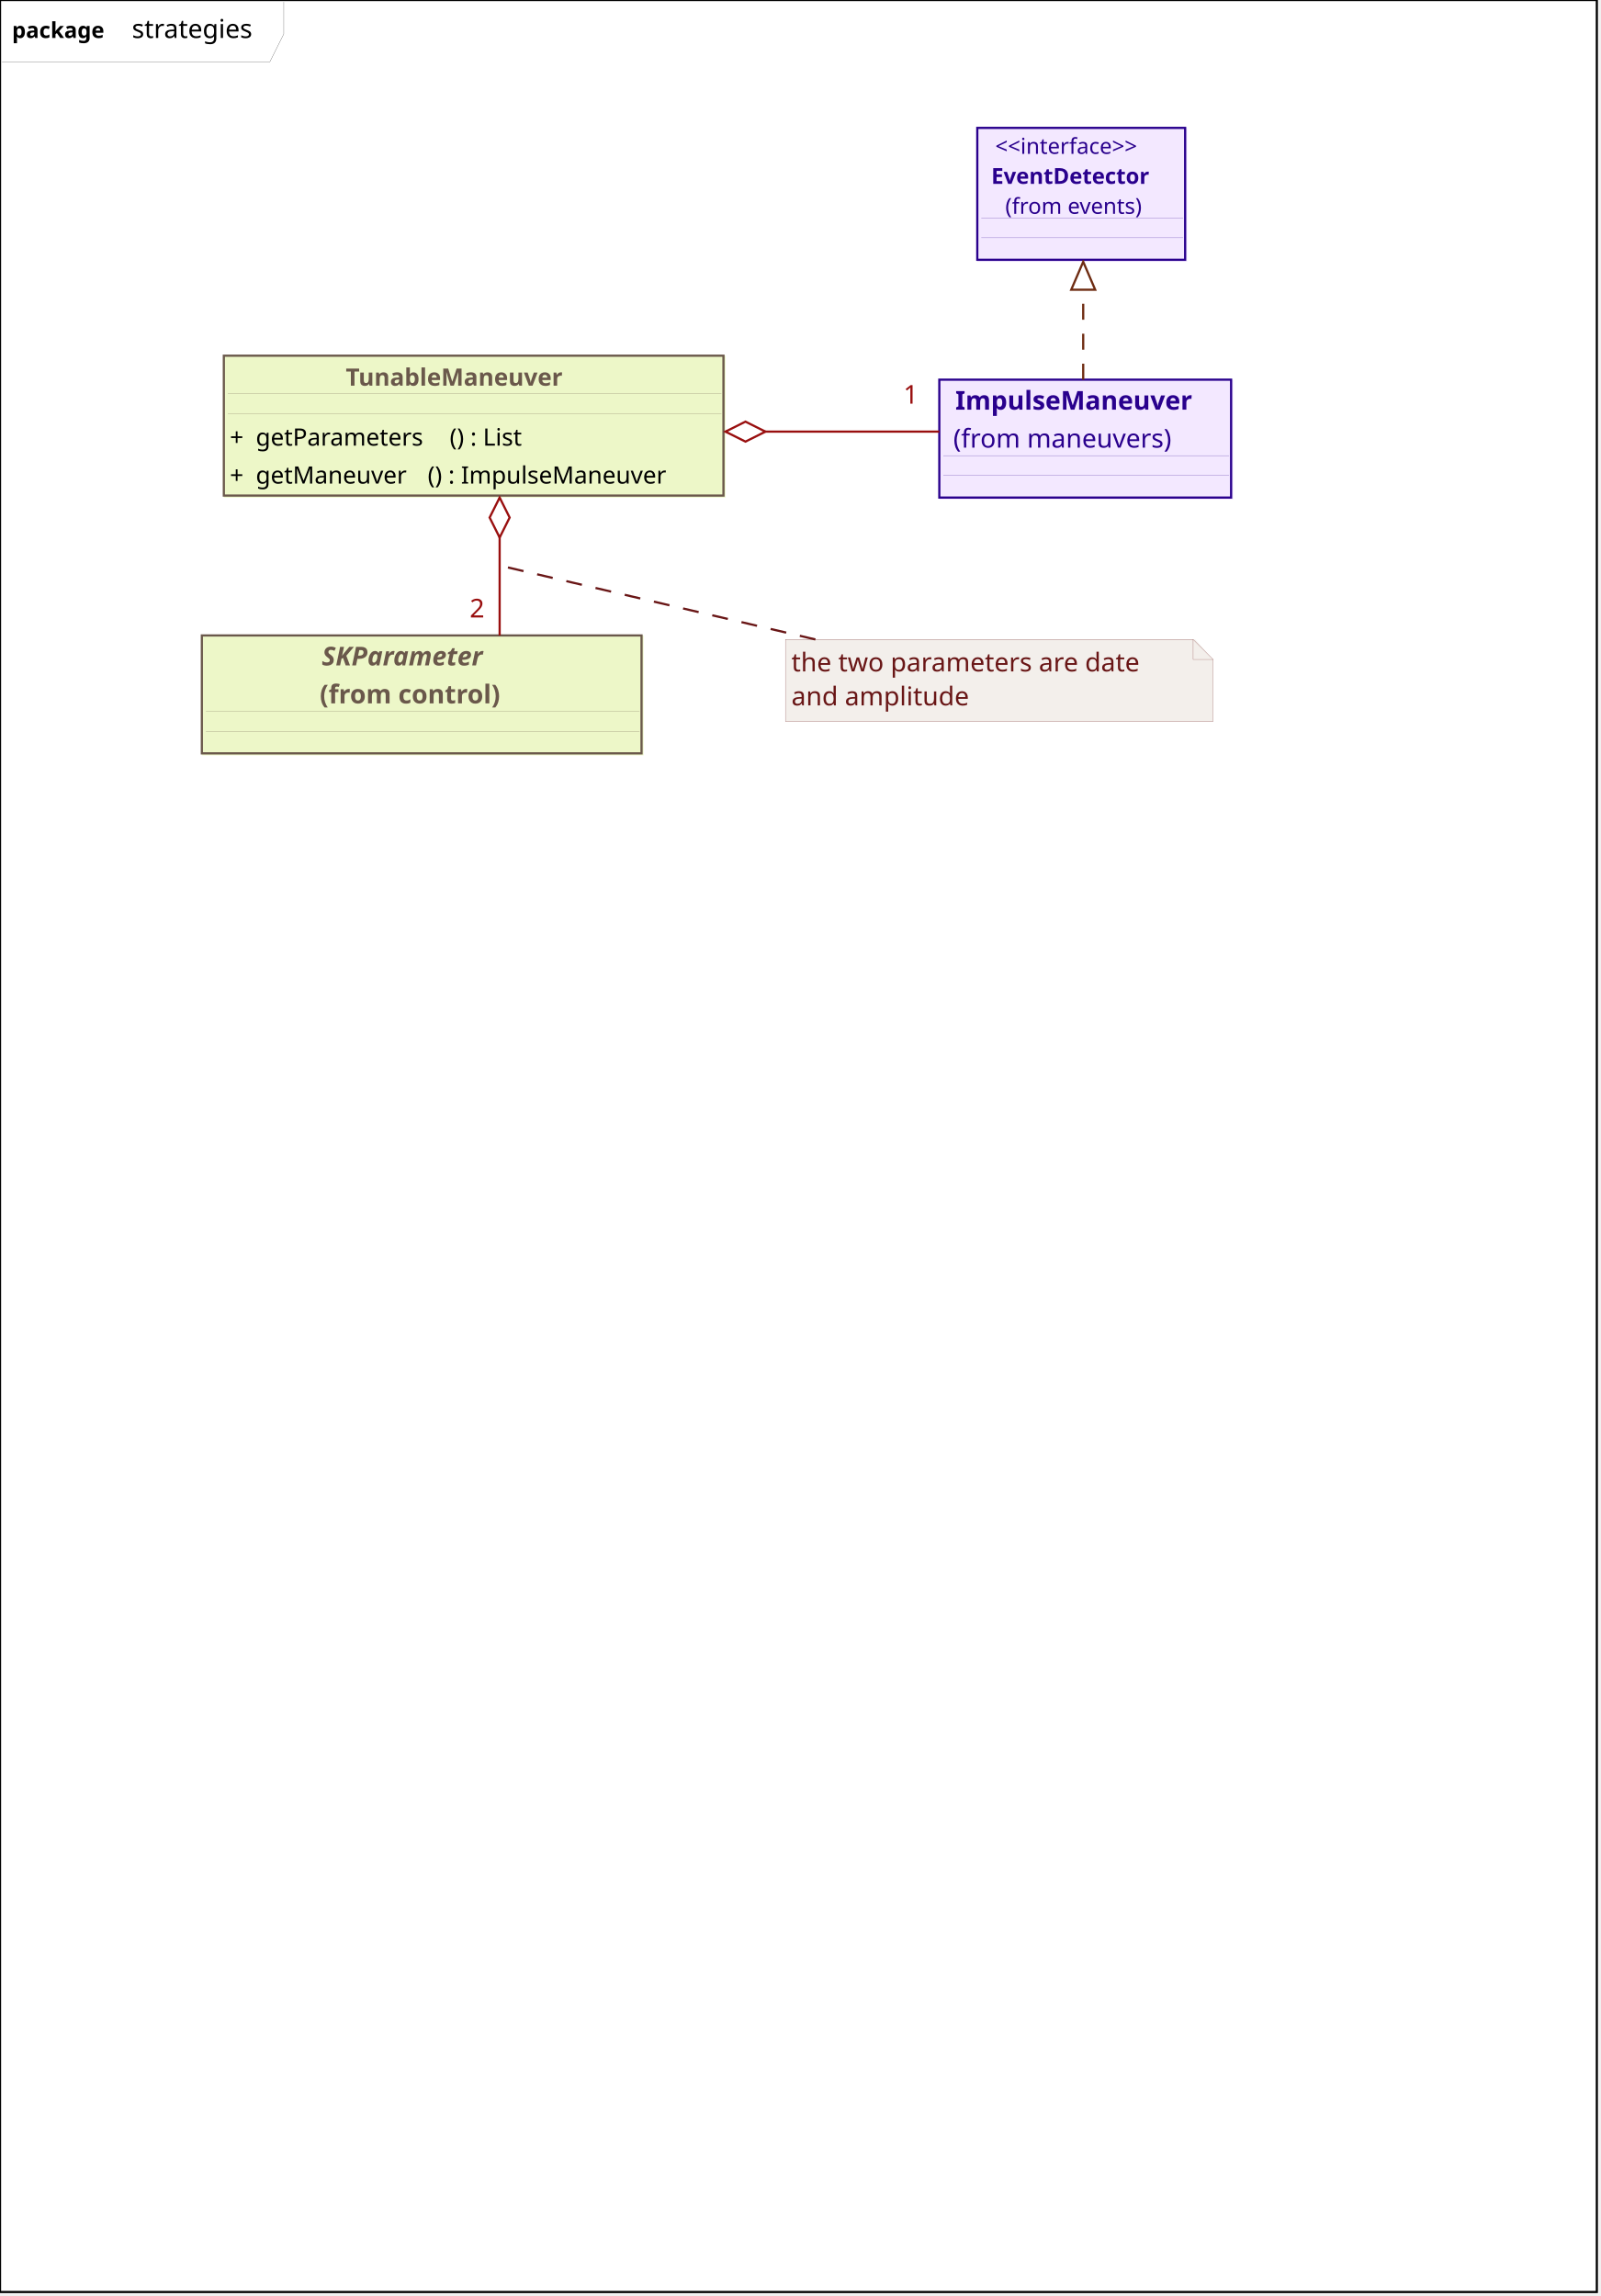
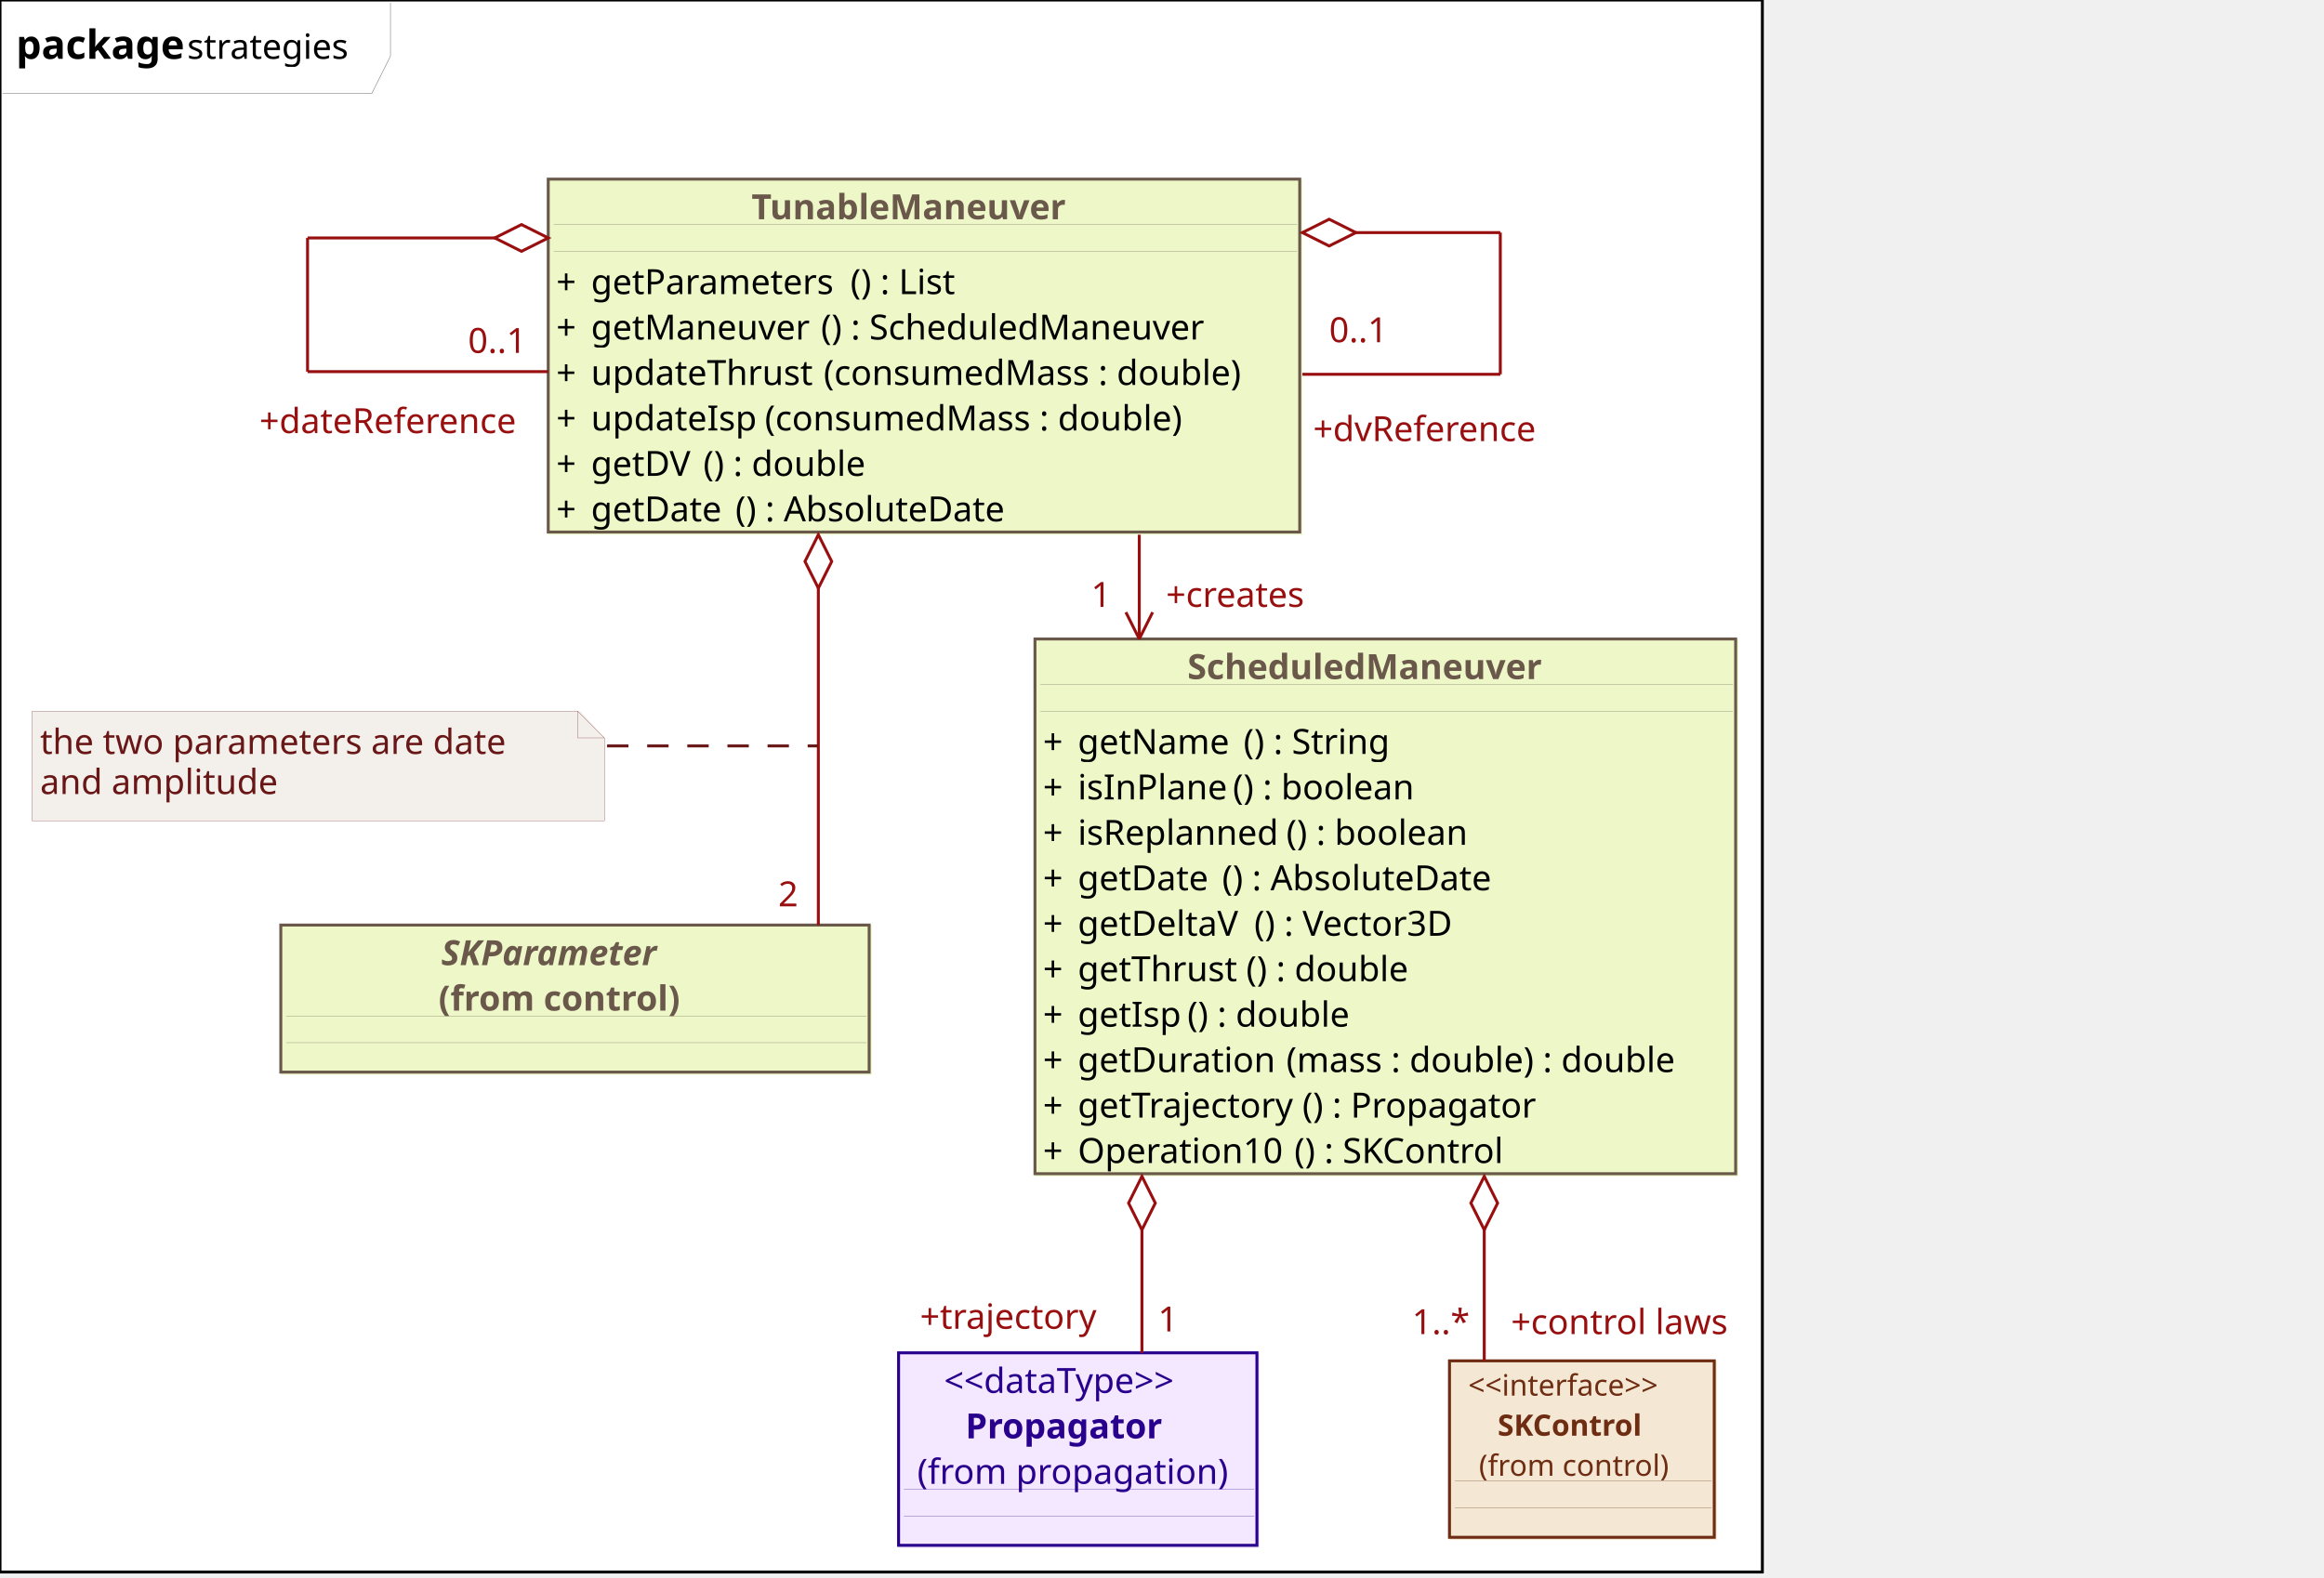
- <svg stroke-dasharray="none" shape-rendering="auto" font-family="'Dialog'" width="801" text-rendering="auto" fill-opacity="1" color-interpolation="auto" color-rendering="auto" font-size="12" fill="black" stroke="black" image-rendering="auto" stroke-miterlimit="10" stroke-linecap="square" stroke-linejoin="miter" font-style="normal" height="1149" stroke-width="1" stroke-dashoffset="0" font-weight="normal" stroke-opacity="1">
+ <svg stroke-dasharray="none" shape-rendering="auto" font-family="'Dialog'" width="869" text-rendering="auto" fill-opacity="1" color-interpolation="auto" color-rendering="auto" font-size="12" fill="black" stroke="black" image-rendering="auto" stroke-miterlimit="10" stroke-linecap="square" stroke-linejoin="miter" font-style="normal" height="590" stroke-width="1" stroke-dashoffset="0" font-weight="normal" stroke-opacity="1">
  <defs id="genericDefs" />
  <g>
    <defs id="defs1">
      <clipPath clipPathUnits="userSpaceOnUse" id="clipPath1">
-         <path d="M-1 -1 L801 -1 L801 1149 L-1 1149 L-1 -1 Z" />
+         <path d="M-1 -1 L661 -1 L661 590 L-1 590 L-1 -1 Z" />
      </clipPath>
      <clipPath clipPathUnits="userSpaceOnUse" id="clipPath2">
-         <path d="M5 7 L65 7 L65 22 L5 22 L5 7 Z" />
+         <path d="M5 5 L69 5 L69 28 L5 28 L5 5 Z" />
      </clipPath>
      <clipPath clipPathUnits="userSpaceOnUse" id="clipPath3">
-         <path d="M65 5 L131 5 L131 24 L65 24 L65 5 Z" />
+         <path d="M69 8 L135 8 L135 25 L69 25 L69 8 Z" />
      </clipPath>
      <clipPath clipPathUnits="userSpaceOnUse" id="clipPath4">
-         <path d="M111 177 L364 177 L364 250 L111 250 L111 177 Z" />
+         <path d="M204 66 L488 66 L488 201 L204 201 L204 66 Z" />
      </clipPath>
      <clipPath clipPathUnits="userSpaceOnUse" id="clipPath5">
-         <path d="M172 179 L303 179 L303 198 L172 198 L172 179 Z" />
+         <path d="M280 68 L411 68 L411 85 L280 85 L280 68 Z" />
      </clipPath>
      <clipPath clipPathUnits="userSpaceOnUse" id="clipPath6">
-         <path d="M113 196 L362 196 L362 208 L113 208 L113 196 Z" />
+         <path d="M206 83 L486 83 L486 95 L206 95 L206 83 Z" />
      </clipPath>
      <clipPath clipPathUnits="userSpaceOnUse" id="clipPath7">
-         <path d="M114 209 L127 209 L127 228 L114 228 L114 209 Z" />
+         <path d="M207 96 L220 96 L220 113 L207 113 L207 96 Z" />
      </clipPath>
      <clipPath clipPathUnits="userSpaceOnUse" id="clipPath8">
-         <path d="M127 209 L224 209 L224 228 L127 228 L127 209 Z" />
+         <path d="M220 96 L317 96 L317 113 L220 113 L220 96 Z" />
      </clipPath>
      <clipPath clipPathUnits="userSpaceOnUse" id="clipPath9">
-         <path d="M224 209 L270 209 L270 228 L224 228 L224 209 Z" />
+         <path d="M317 96 L363 96 L363 113 L317 113 L317 96 Z" />
      </clipPath>
      <clipPath clipPathUnits="userSpaceOnUse" id="clipPath10">
-         <path d="M114 228 L127 228 L127 247 L114 247 L114 228 Z" />
+         <path d="M207 113 L220 113 L220 130 L207 130 L207 113 Z" />
      </clipPath>
      <clipPath clipPathUnits="userSpaceOnUse" id="clipPath11">
-         <path d="M127 228 L213 228 L213 247 L127 247 L127 228 Z" />
+         <path d="M220 113 L306 113 L306 130 L220 130 L220 113 Z" />
      </clipPath>
      <clipPath clipPathUnits="userSpaceOnUse" id="clipPath12">
-         <path d="M213 228 L350 228 L350 247 L213 247 L213 228 Z" />
+         <path d="M306 113 L460 113 L460 130 L306 130 L306 113 Z" />
      </clipPath>
      <clipPath clipPathUnits="userSpaceOnUse" id="clipPath13">
-         <path d="M113 206 L362 206 L362 248 L113 248 L113 206 Z" />
+         <path d="M207 130 L220 130 L220 147 L207 147 L207 130 Z" />
      </clipPath>
      <clipPath clipPathUnits="userSpaceOnUse" id="clipPath14">
-         <path d="M100 317 L323 317 L323 379 L100 379 L100 317 Z" />
+         <path d="M220 130 L307 130 L307 147 L220 147 L220 130 Z" />
      </clipPath>
      <clipPath clipPathUnits="userSpaceOnUse" id="clipPath15">
-         <path d="M160 319 L262 319 L262 338 L160 338 L160 319 Z" />
+         <path d="M307 130 L474 130 L474 147 L307 147 L307 130 Z" />
      </clipPath>
      <clipPath clipPathUnits="userSpaceOnUse" id="clipPath16">
-         <path d="M159 338 L264 338 L264 357 L159 357 L159 338 Z" />
+         <path d="M207 147 L220 147 L220 164 L207 164 L207 147 Z" />
      </clipPath>
      <clipPath clipPathUnits="userSpaceOnUse" id="clipPath17">
-         <path d="M102 355 L321 355 L321 367 L102 367 L102 355 Z" />
+         <path d="M220 147 L285 147 L285 164 L220 164 L220 147 Z" />
      </clipPath>
      <clipPath clipPathUnits="userSpaceOnUse" id="clipPath18">
-         <path d="M102 365 L321 365 L321 377 L102 377 L102 365 Z" />
+         <path d="M285 147 L452 147 L452 164 L285 164 L285 147 Z" />
      </clipPath>
      <clipPath clipPathUnits="userSpaceOnUse" id="clipPath19">
-         <path d="M488 63 L595 63 L595 132 L488 132 L488 63 Z" />
+         <path d="M207 164 L220 164 L220 181 L207 181 L207 164 Z" />
      </clipPath>
      <clipPath clipPathUnits="userSpaceOnUse" id="clipPath20">
-         <path d="M497 65 L585 65 L585 80 L497 80 L497 65 Z" />
+         <path d="M220 164 L262 164 L262 181 L220 181 L220 164 Z" />
      </clipPath>
      <clipPath clipPathUnits="userSpaceOnUse" id="clipPath21">
-         <path d="M495 80 L588 80 L588 95 L495 95 L495 80 Z" />
+         <path d="M262 164 L329 164 L329 181 L262 181 L262 164 Z" />
      </clipPath>
      <clipPath clipPathUnits="userSpaceOnUse" id="clipPath22">
-         <path d="M502 95 L581 95 L581 110 L502 110 L502 95 Z" />
+         <path d="M207 181 L220 181 L220 198 L207 198 L207 181 Z" />
      </clipPath>
      <clipPath clipPathUnits="userSpaceOnUse" id="clipPath23">
-         <path d="M490 108 L593 108 L593 120 L490 120 L490 108 Z" />
+         <path d="M220 181 L274 181 L274 198 L220 198 L220 181 Z" />
      </clipPath>
      <clipPath clipPathUnits="userSpaceOnUse" id="clipPath24">
-         <path d="M490 118 L593 118 L593 130 L490 130 L490 118 Z" />
+         <path d="M274 181 L385 181 L385 198 L274 198 L274 181 Z" />
      </clipPath>
      <clipPath clipPathUnits="userSpaceOnUse" id="clipPath25">
-         <path d="M392 319 L609 319 L609 363 L392 363 L392 319 Z" />
+         <path d="M206 93 L486 93 L486 199 L206 199 L206 93 Z" />
      </clipPath>
      <clipPath clipPathUnits="userSpaceOnUse" id="clipPath26">
-         <path d="M395 322 L581 322 L581 360 L395 360 L395 322 Z" />
+         <path d="M104 345 L327 345 L327 403 L104 403 L104 345 Z" />
      </clipPath>
      <clipPath clipPathUnits="userSpaceOnUse" id="clipPath27">
-         <path d="M469 189 L618 189 L618 251 L469 251 L469 189 Z" />
+         <path d="M164 347 L266 347 L266 364 L164 364 L164 347 Z" />
      </clipPath>
      <clipPath clipPathUnits="userSpaceOnUse" id="clipPath28">
-         <path d="M477 191 L609 191 L609 210 L477 210 L477 191 Z" />
+         <path d="M163 364 L268 364 L268 381 L163 381 L163 364 Z" />
      </clipPath>
      <clipPath clipPathUnits="userSpaceOnUse" id="clipPath29">
-         <path d="M476 210 L611 210 L611 229 L476 229 L476 210 Z" />
+         <path d="M106 379 L325 379 L325 391 L106 391 L106 379 Z" />
      </clipPath>
      <clipPath clipPathUnits="userSpaceOnUse" id="clipPath30">
-         <path d="M471 227 L616 227 L616 239 L471 239 L471 227 Z" />
+         <path d="M106 389 L325 389 L325 401 L106 401 L106 389 Z" />
      </clipPath>
      <clipPath clipPathUnits="userSpaceOnUse" id="clipPath31">
-         <path d="M471 237 L616 237 L616 249 L471 249 L471 237 Z" />
+         <path d="M11 265 L228 265 L228 309 L11 309 L11 265 Z" />
      </clipPath>
      <clipPath clipPathUnits="userSpaceOnUse" id="clipPath32">
-         <path d="M236 269 L423 269 L423 335 L236 335 L236 269 Z" />
+         <path d="M14 268 L200 268 L200 306 L14 306 L14 268 Z" />
      </clipPath>
      <clipPath clipPathUnits="userSpaceOnUse" id="clipPath33">
-         <path d="M92 235 L409 235 L409 338 L92 338 L92 235 Z" />
+         <path d="M386 238 L651 238 L651 441 L386 441 L386 238 Z" />
      </clipPath>
      <clipPath clipPathUnits="userSpaceOnUse" id="clipPath34">
-         <path d="M234 295 L244 295 L244 314 L234 314 L234 295 Z" />
+         <path d="M443 240 L594 240 L594 257 L443 257 L443 240 Z" />
      </clipPath>
      <clipPath clipPathUnits="userSpaceOnUse" id="clipPath35">
-         <path d="M244 248 L257 248 L257 271 L244 271 L244 248 Z" />
+         <path d="M388 255 L649 255 L649 267 L388 267 L388 255 Z" />
      </clipPath>
      <clipPath clipPathUnits="userSpaceOnUse" id="clipPath36">
-         <path d="M257 175 L576 175 L576 257 L257 257 L257 175 Z" />
+         <path d="M389 268 L402 268 L402 285 L389 285 L389 268 Z" />
      </clipPath>
      <clipPath clipPathUnits="userSpaceOnUse" id="clipPath37">
-         <path d="M451 188 L461 188 L461 207 L451 207 L451 188 Z" />
+         <path d="M402 268 L464 268 L464 285 L402 285 L402 268 Z" />
      </clipPath>
      <clipPath clipPathUnits="userSpaceOnUse" id="clipPath38">
-         <path d="M362 210 L385 210 L385 223 L362 223 L362 210 Z" />
+         <path d="M464 268 L526 268 L526 285 L464 285 L464 268 Z" />
      </clipPath>
      <clipPath clipPathUnits="userSpaceOnUse" id="clipPath39">
-         <path d="M522 117 L563 117 L563 205 L522 205 L522 117 Z" />
+         <path d="M389 285 L402 285 L402 302 L389 302 L389 285 Z" />
      </clipPath>
      <clipPath clipPathUnits="userSpaceOnUse" id="clipPath40">
-         <path d="M535 130 L550 130 L550 147 L535 147 L535 130 Z" />
+         <path d="M402 285 L460 285 L460 302 L402 302 L402 285 Z" />
+       </clipPath>
+       <clipPath clipPathUnits="userSpaceOnUse" id="clipPath41">
+         <path d="M460 285 L535 285 L535 302 L460 302 L460 285 Z" />
+       </clipPath>
+       <clipPath clipPathUnits="userSpaceOnUse" id="clipPath42">
+         <path d="M389 302 L402 302 L402 319 L389 319 L389 302 Z" />
+       </clipPath>
+       <clipPath clipPathUnits="userSpaceOnUse" id="clipPath43">
+         <path d="M402 302 L480 302 L480 319 L402 319 L402 302 Z" />
+       </clipPath>
+       <clipPath clipPathUnits="userSpaceOnUse" id="clipPath44">
+         <path d="M480 302 L555 302 L555 319 L480 319 L480 302 Z" />
+       </clipPath>
+       <clipPath clipPathUnits="userSpaceOnUse" id="clipPath45">
+         <path d="M389 319 L402 319 L402 336 L389 336 L389 319 Z" />
+       </clipPath>
+       <clipPath clipPathUnits="userSpaceOnUse" id="clipPath46">
+         <path d="M402 319 L456 319 L456 336 L402 336 L402 319 Z" />
+       </clipPath>
+       <clipPath clipPathUnits="userSpaceOnUse" id="clipPath47">
+         <path d="M456 319 L567 319 L567 336 L456 336 L456 319 Z" />
+       </clipPath>
+       <clipPath clipPathUnits="userSpaceOnUse" id="clipPath48">
+         <path d="M389 336 L402 336 L402 353 L389 353 L389 336 Z" />
+       </clipPath>
+       <clipPath clipPathUnits="userSpaceOnUse" id="clipPath49">
+         <path d="M402 336 L468 336 L468 353 L402 353 L402 336 Z" />
+       </clipPath>
+       <clipPath clipPathUnits="userSpaceOnUse" id="clipPath50">
+         <path d="M468 336 L551 336 L551 353 L468 353 L468 336 Z" />
+       </clipPath>
+       <clipPath clipPathUnits="userSpaceOnUse" id="clipPath51">
+         <path d="M389 353 L402 353 L402 370 L389 370 L389 353 Z" />
+       </clipPath>
+       <clipPath clipPathUnits="userSpaceOnUse" id="clipPath52">
+         <path d="M402 353 L465 353 L465 370 L402 370 L402 353 Z" />
+       </clipPath>
+       <clipPath clipPathUnits="userSpaceOnUse" id="clipPath53">
+         <path d="M465 353 L532 353 L532 370 L465 370 L465 353 Z" />
+       </clipPath>
+       <clipPath clipPathUnits="userSpaceOnUse" id="clipPath54">
+         <path d="M389 370 L402 370 L402 387 L389 387 L389 370 Z" />
+       </clipPath>
+       <clipPath clipPathUnits="userSpaceOnUse" id="clipPath55">
+         <path d="M402 370 L443 370 L443 387 L402 387 L402 370 Z" />
+       </clipPath>
+       <clipPath clipPathUnits="userSpaceOnUse" id="clipPath56">
+         <path d="M443 370 L510 370 L510 387 L443 387 L443 370 Z" />
+       </clipPath>
+       <clipPath clipPathUnits="userSpaceOnUse" id="clipPath57">
+         <path d="M389 387 L402 387 L402 404 L389 404 L389 387 Z" />
+       </clipPath>
+       <clipPath clipPathUnits="userSpaceOnUse" id="clipPath58">
+         <path d="M402 387 L480 387 L480 404 L402 404 L402 387 Z" />
+       </clipPath>
+       <clipPath clipPathUnits="userSpaceOnUse" id="clipPath59">
+         <path d="M480 387 L637 387 L637 404 L480 404 L480 387 Z" />
+       </clipPath>
+       <clipPath clipPathUnits="userSpaceOnUse" id="clipPath60">
+         <path d="M389 404 L402 404 L402 421 L389 421 L389 404 Z" />
+       </clipPath>
+       <clipPath clipPathUnits="userSpaceOnUse" id="clipPath61">
+         <path d="M402 404 L486 404 L486 421 L402 421 L402 404 Z" />
+       </clipPath>
+       <clipPath clipPathUnits="userSpaceOnUse" id="clipPath62">
+         <path d="M486 404 L581 404 L581 421 L486 421 L486 404 Z" />
+       </clipPath>
+       <clipPath clipPathUnits="userSpaceOnUse" id="clipPath63">
+         <path d="M389 421 L402 421 L402 438 L389 438 L389 421 Z" />
+       </clipPath>
+       <clipPath clipPathUnits="userSpaceOnUse" id="clipPath64">
+         <path d="M402 421 L483 421 L483 438 L402 438 L402 421 Z" />
+       </clipPath>
+       <clipPath clipPathUnits="userSpaceOnUse" id="clipPath65">
+         <path d="M483 421 L569 421 L569 438 L483 438 L483 421 Z" />
+       </clipPath>
+       <clipPath clipPathUnits="userSpaceOnUse" id="clipPath66">
+         <path d="M388 265 L649 265 L649 439 L388 439 L388 265 Z" />
+       </clipPath>
+       <clipPath clipPathUnits="userSpaceOnUse" id="clipPath67">
+         <path d="M335 505 L472 505 L472 580 L335 580 L335 505 Z" />
+       </clipPath>
+       <clipPath clipPathUnits="userSpaceOnUse" id="clipPath68">
+         <path d="M352 507 L455 507 L455 524 L352 524 L352 507 Z" />
+       </clipPath>
+       <clipPath clipPathUnits="userSpaceOnUse" id="clipPath69">
+         <path d="M360 524 L446 524 L446 541 L360 541 L360 524 Z" />
+       </clipPath>
+       <clipPath clipPathUnits="userSpaceOnUse" id="clipPath70">
+         <path d="M342 541 L465 541 L465 558 L342 558 L342 541 Z" />
+       </clipPath>
+       <clipPath clipPathUnits="userSpaceOnUse" id="clipPath71">
+         <path d="M337 556 L470 556 L470 568 L337 568 L337 556 Z" />
+       </clipPath>
+       <clipPath clipPathUnits="userSpaceOnUse" id="clipPath72">
+         <path d="M337 566 L470 566 L470 578 L337 578 L337 566 Z" />
+       </clipPath>
+       <clipPath clipPathUnits="userSpaceOnUse" id="clipPath73">
+         <path d="M541 508 L643 508 L643 577 L541 577 L541 508 Z" />
+       </clipPath>
+       <clipPath clipPathUnits="userSpaceOnUse" id="clipPath74">
+         <path d="M548 510 L636 510 L636 525 L548 525 L548 510 Z" />
+       </clipPath>
+       <clipPath clipPathUnits="userSpaceOnUse" id="clipPath75">
+         <path d="M559 525 L625 525 L625 540 L559 540 L559 525 Z" />
+       </clipPath>
+       <clipPath clipPathUnits="userSpaceOnUse" id="clipPath76">
+         <path d="M552 540 L632 540 L632 555 L552 555 L552 540 Z" />
+       </clipPath>
+       <clipPath clipPathUnits="userSpaceOnUse" id="clipPath77">
+         <path d="M543 553 L641 553 L641 565 L543 565 L543 553 Z" />
+       </clipPath>
+       <clipPath clipPathUnits="userSpaceOnUse" id="clipPath78">
+         <path d="M543 563 L641 563 L641 575 L543 575 L543 563 Z" />
+       </clipPath>
+       <clipPath clipPathUnits="userSpaceOnUse" id="clipPath79">
+         <path d="M274 186 L626 186 L626 364 L274 364 L274 186 Z" />
+       </clipPath>
+       <clipPath clipPathUnits="userSpaceOnUse" id="clipPath80">
+         <path d="M290 325 L300 325 L300 342 L290 342 L290 325 Z" />
+       </clipPath>
+       <clipPath clipPathUnits="userSpaceOnUse" id="clipPath81">
+         <path d="M300 199 L313 199 L313 222 L300 222 L300 199 Z" />
+       </clipPath>
+       <clipPath clipPathUnits="userSpaceOnUse" id="clipPath82">
+         <path d="M213 265 L321 265 L321 294 L213 294 L213 265 Z" />
+       </clipPath>
+       <clipPath clipPathUnits="userSpaceOnUse" id="clipPath83">
+         <path d="M259 186 L593 186 L593 254 L259 254 L259 186 Z" />
+       </clipPath>
+       <clipPath clipPathUnits="userSpaceOnUse" id="clipPath84">
+         <path d="M435 213 L496 213 L496 230 L435 230 L435 213 Z" />
+       </clipPath>
+       <clipPath clipPathUnits="userSpaceOnUse" id="clipPath85">
+         <path d="M407 213 L417 213 L417 230 L407 230 L407 213 Z" />
+       </clipPath>
+       <clipPath clipPathUnits="userSpaceOnUse" id="clipPath86">
+         <path d="M420 228 L433 228 L433 241 L420 241 L420 228 Z" />
+       </clipPath>
+       <clipPath clipPathUnits="userSpaceOnUse" id="clipPath87">
+         <path d="M383 68 L796 68 L796 244 L383 244 L383 68 Z" />
+       </clipPath>
+       <clipPath clipPathUnits="userSpaceOnUse" id="clipPath88">
+         <path d="M490 151 L581 151 L581 168 L490 168 L490 151 Z" />
+       </clipPath>
+       <clipPath clipPathUnits="userSpaceOnUse" id="clipPath89">
+         <path d="M496 114 L522 114 L522 131 L496 131 L496 114 Z" />
+       </clipPath>
+       <clipPath clipPathUnits="userSpaceOnUse" id="clipPath90">
+         <path d="M486 81 L509 81 L509 94 L486 94 L486 81 Z" />
+       </clipPath>
+       <clipPath clipPathUnits="userSpaceOnUse" id="clipPath91">
+         <path d="M-1 50 L257 50 L257 178 L-1 178 L-1 50 Z" />
+       </clipPath>
+       <clipPath clipPathUnits="userSpaceOnUse" id="clipPath92">
+         <path d="M96 148 L201 148 L201 165 L96 165 L96 148 Z" />
+       </clipPath>
+       <clipPath clipPathUnits="userSpaceOnUse" id="clipPath93">
+         <path d="M174 118 L200 118 L200 135 L174 135 L174 118 Z" />
+       </clipPath>
+       <clipPath clipPathUnits="userSpaceOnUse" id="clipPath94">
+         <path d="M184 83 L207 83 L207 96 L184 96 L184 83 Z" />
+       </clipPath>
+       <clipPath clipPathUnits="userSpaceOnUse" id="clipPath95">
+         <path d="M299 426 L593 426 L593 521 L299 521 L299 426 Z" />
+       </clipPath>
+       <clipPath clipPathUnits="userSpaceOnUse" id="clipPath96">
+         <path d="M343 483 L417 483 L417 500 L343 500 L343 483 Z" />
+       </clipPath>
+       <clipPath clipPathUnits="userSpaceOnUse" id="clipPath97">
+         <path d="M432 484 L442 484 L442 501 L432 501 L432 484 Z" />
+       </clipPath>
+       <clipPath clipPathUnits="userSpaceOnUse" id="clipPath98">
+         <path d="M421 439 L434 439 L434 462 L421 462 L421 439 Z" />
+       </clipPath>
+       <clipPath clipPathUnits="userSpaceOnUse" id="clipPath99">
+         <path d="M414 426 L718 426 L718 529 L414 529 L414 426 Z" />
+       </clipPath>
+       <clipPath clipPathUnits="userSpaceOnUse" id="clipPath100">
+         <path d="M564 485 L652 485 L652 502 L564 502 L564 485 Z" />
+       </clipPath>
+       <clipPath clipPathUnits="userSpaceOnUse" id="clipPath101">
+         <path d="M527 485 L552 485 L552 502 L527 502 L527 485 Z" />
+       </clipPath>
+       <clipPath clipPathUnits="userSpaceOnUse" id="clipPath102">
+         <path d="M549 439 L562 439 L562 462 L549 462 L549 439 Z" />
      </clipPath>
    </defs>
-     <g font-size="11" fill="white" stroke-linejoin="round" stroke="white" stroke-width="0" stroke-miterlimit="0">
-       <rect x="0" y="0" clip-path="url(#clipPath1)" width="800" height="1148" stroke="none" />
-     </g>
-     <g stroke-width="0.1" font-size="11" stroke-linecap="butt">
-       <line clip-path="url(#clipPath1)" fill="none" x1="1" x2="135" y1="31" y2="31" />
-       <line clip-path="url(#clipPath1)" fill="none" x1="135" x2="142" y1="31" y2="17" />
-       <line clip-path="url(#clipPath1)" fill="none" x1="142" x2="142" y1="17" y2="1" />
-       <text x="6" y="19" clip-path="url(#clipPath2)" stroke="none" font-weight="bold" xml:space="preserve">package </text>
-       <text font-size="13" x="66" y="19" clip-path="url(#clipPath3)" stroke="none" xml:space="preserve">strategies</text>
-       <rect x="112" y="178" clip-path="url(#clipPath4)" fill="rgb(237,247,200)" width="251" height="71" stroke="none" />
-     </g>
-     <g font-size="12" stroke-linecap="butt" fill="rgb(106,88,75)" stroke="rgb(106,88,75)" stroke-width="0.1">
-       <text xml:space="preserve" x="173" y="193" clip-path="url(#clipPath5)" font-weight="bold" stroke="none">TunableManeuver</text>
-       <line clip-path="url(#clipPath6)" fill="none" x1="114" x2="361" y1="197" y2="197" />
-       <text x="115" y="223" clip-path="url(#clipPath7)" fill="black" stroke="none" font-weight="normal" xml:space="preserve">+</text>
-       <text x="128" y="223" clip-path="url(#clipPath8)" fill="black" stroke="none" font-weight="normal" xml:space="preserve">getParameters</text>
-       <text x="225" y="223" clip-path="url(#clipPath9)" fill="black" stroke="none" font-weight="normal" xml:space="preserve">() : List</text>
-       <text x="115" y="242" clip-path="url(#clipPath10)" fill="black" stroke="none" font-weight="normal" xml:space="preserve">+</text>
-       <text x="128" y="242" clip-path="url(#clipPath11)" fill="black" stroke="none" font-weight="normal" xml:space="preserve">getManeuver</text>
-       <text x="214" y="242" clip-path="url(#clipPath12)" fill="black" stroke="none" font-weight="normal" xml:space="preserve">() : ImpulseManeuver</text>
-       <line clip-path="url(#clipPath13)" fill="none" x1="114" x2="361" y1="207" y2="207" />
-       <rect x="112" y="178" clip-path="url(#clipPath4)" fill="none" width="250" height="70" stroke-width="1.1" />
-     </g>
-     <g fill="rgb(237,247,200)" stroke-width="1.1" font-size="11" stroke-linecap="butt" stroke="rgb(237,247,200)">
-       <rect x="101" y="318" clip-path="url(#clipPath14)" width="221" height="60" stroke="none" />
+     <g font-size="15" fill="white" font-family="'Cantarell'" stroke-linejoin="round" stroke="white" stroke-width="0" stroke-miterlimit="0">
+       <rect x="0" y="0" clip-path="url(#clipPath1)" width="660" height="589" stroke="none" />
+     </g>
+     <g stroke-width="0.1" font-size="15" font-family="'Cantarell'" stroke-linecap="butt">
+       <line clip-path="url(#clipPath1)" fill="none" x1="1" x2="139" y1="35" y2="35" />
+       <line clip-path="url(#clipPath1)" fill="none" x1="139" x2="146" y1="35" y2="21" />
+       <line clip-path="url(#clipPath1)" fill="none" x1="146" x2="146" y1="21" y2="1" />
+       <text x="6" y="22" clip-path="url(#clipPath2)" stroke="none" font-weight="bold" xml:space="preserve">package </text>
+       <text font-size="13" x="70" y="22" clip-path="url(#clipPath3)" font-family="'Dialog'" stroke="none" xml:space="preserve">strategies</text>
+       <rect x="205" y="67" clip-path="url(#clipPath4)" fill="rgb(237,247,200)" width="282" height="133" stroke="none" />
+     </g>
+     <g font-size="13" stroke-linecap="butt" fill="rgb(106,88,75)" stroke="rgb(106,88,75)" stroke-width="0.1">
+       <text xml:space="preserve" x="281" y="82" clip-path="url(#clipPath5)" font-weight="bold" stroke="none">TunableManeuver</text>
+       <line clip-path="url(#clipPath6)" fill="none" x1="207" x2="485" y1="84" y2="84" />
+       <text x="208" y="110" clip-path="url(#clipPath7)" fill="black" stroke="none" font-weight="normal" xml:space="preserve">+</text>
+       <text x="221" y="110" clip-path="url(#clipPath8)" fill="black" stroke="none" font-weight="normal" xml:space="preserve">getParameters</text>
+       <text x="318" y="110" clip-path="url(#clipPath9)" fill="black" stroke="none" font-weight="normal" xml:space="preserve">() : List</text>
+       <text x="208" y="127" clip-path="url(#clipPath10)" fill="black" stroke="none" font-weight="normal" xml:space="preserve">+</text>
+       <text x="221" y="127" clip-path="url(#clipPath11)" fill="black" stroke="none" font-weight="normal" xml:space="preserve">getManeuver</text>
+       <text x="307" y="127" clip-path="url(#clipPath12)" fill="black" stroke="none" font-weight="normal" xml:space="preserve">() : ScheduledManeuver</text>
+       <text x="208" y="144" clip-path="url(#clipPath13)" fill="black" stroke="none" font-weight="normal" xml:space="preserve">+</text>
+       <text x="221" y="144" clip-path="url(#clipPath14)" fill="black" stroke="none" font-weight="normal" xml:space="preserve">updateThrust</text>
+       <text x="308" y="144" clip-path="url(#clipPath15)" fill="black" stroke="none" font-weight="normal" xml:space="preserve">(consumedMass : double)</text>
+       <text x="208" y="161" clip-path="url(#clipPath16)" fill="black" stroke="none" font-weight="normal" xml:space="preserve">+</text>
+       <text x="221" y="161" clip-path="url(#clipPath17)" fill="black" stroke="none" font-weight="normal" xml:space="preserve">updateIsp</text>
+       <text x="286" y="161" clip-path="url(#clipPath18)" fill="black" stroke="none" font-weight="normal" xml:space="preserve">(consumedMass : double)</text>
+       <text x="208" y="178" clip-path="url(#clipPath19)" fill="black" stroke="none" font-weight="normal" xml:space="preserve">+</text>
+       <text x="221" y="178" clip-path="url(#clipPath20)" fill="black" stroke="none" font-weight="normal" xml:space="preserve">getDV</text>
+       <text x="263" y="178" clip-path="url(#clipPath21)" fill="black" stroke="none" font-weight="normal" xml:space="preserve">() : double</text>
+       <text x="208" y="195" clip-path="url(#clipPath22)" fill="black" stroke="none" font-weight="normal" xml:space="preserve">+</text>
+       <text x="221" y="195" clip-path="url(#clipPath23)" fill="black" stroke="none" font-weight="normal" xml:space="preserve">getDate</text>
+       <text x="275" y="195" clip-path="url(#clipPath24)" fill="black" stroke="none" font-weight="normal" xml:space="preserve">() : AbsoluteDate</text>
+       <line clip-path="url(#clipPath25)" fill="none" x1="207" x2="485" y1="94" y2="94" />
+     </g>
+     <g font-size="15" stroke-linecap="butt" fill="rgb(106,88,75)" font-family="'Cantarell'" stroke="rgb(106,88,75)" stroke-width="1.1">
+       <rect x="205" y="67" clip-path="url(#clipPath4)" fill="none" width="281" height="132" />
+       <rect x="105" y="346" clip-path="url(#clipPath26)" fill="rgb(237,247,200)" width="221" height="56" stroke="none" />
    </g>
    <g font-size="13" stroke-linecap="butt" fill="rgb(106,88,75)" font-style="italic" stroke="rgb(106,88,75)" font-weight="bold" stroke-width="1.1">
-       <text xml:space="preserve" x="161" y="333" clip-path="url(#clipPath15)" stroke="none">SKParameter</text>
-       <text x="160" y="352" clip-path="url(#clipPath16)" font-style="normal" stroke="none" xml:space="preserve">(from control)</text>
-     </g>
-     <g fill="rgb(106,88,75)" stroke-width="0.1" font-size="11" stroke-linecap="butt" stroke="rgb(106,88,75)">
-       <line clip-path="url(#clipPath17)" fill="none" x1="103" x2="320" y1="356" y2="356" />
-       <line clip-path="url(#clipPath18)" fill="none" x1="103" x2="320" y1="366" y2="366" />
-       <rect x="101" y="318" clip-path="url(#clipPath14)" fill="none" width="220" height="59" stroke-width="1.1" />
-       <rect x="489" y="64" clip-path="url(#clipPath19)" fill="rgb(243,232,255)" width="105" height="67" stroke="none" stroke-width="1.1" />
-       <text x="498" y="77" clip-path="url(#clipPath20)" fill="rgb(41,0,141)" stroke="none" stroke-width="1.1" xml:space="preserve">&lt;&lt;interface&gt;&gt;</text>
-     </g>
-     <g font-size="11" stroke-linecap="butt" fill="rgb(41,0,141)" stroke="rgb(41,0,141)" stroke-width="1.1">
-       <text xml:space="preserve" x="496" y="92" clip-path="url(#clipPath21)" font-weight="bold" stroke="none">EventDetector</text>
-       <text x="503" y="107" clip-path="url(#clipPath22)" stroke="none" font-weight="normal" xml:space="preserve">(from events)</text>
-       <line clip-path="url(#clipPath23)" fill="none" x1="491" x2="592" y1="109" y2="109" stroke-width="0.1" />
-       <line clip-path="url(#clipPath24)" fill="none" x1="491" x2="592" y1="119" y2="119" stroke-width="0.1" />
-       <rect x="489" y="64" clip-path="url(#clipPath19)" fill="none" width="104" height="66" />
+       <text xml:space="preserve" x="165" y="361" clip-path="url(#clipPath27)" stroke="none">SKParameter</text>
+       <text x="164" y="378" clip-path="url(#clipPath28)" font-style="normal" stroke="none" xml:space="preserve">(from control)</text>
+     </g>
+     <g font-size="15" stroke-linecap="butt" fill="rgb(106,88,75)" font-family="'Cantarell'" stroke="rgb(106,88,75)" stroke-width="0.1">
+       <line clip-path="url(#clipPath29)" fill="none" x1="107" x2="324" y1="380" y2="380" />
+       <line clip-path="url(#clipPath30)" fill="none" x1="107" x2="324" y1="390" y2="390" />
+       <rect x="105" y="346" clip-path="url(#clipPath26)" fill="none" width="220" height="55" stroke-width="1.1" />
    </g>
    <g fill="rgb(243,239,235)" stroke-width="1.1" font-size="13" stroke-linecap="butt" stroke="rgb(243,239,235)">
-       <polygon clip-path="url(#clipPath25)" points=" 393 320 598 320 607 330 607 361 393 361" stroke="none" />
-       <polygon fill="none" stroke-width="0.1" clip-path="url(#clipPath25)" points=" 597 320 597 330 607 330 597 320 393 320 393 361 607 361 607 330" stroke="rgb(105,22,22)" />
-       <text x="396" y="336" clip-path="url(#clipPath26)" fill="rgb(105,22,22)" stroke="none" stroke-width="0.1" xml:space="preserve">the two parameters are date</text>
-       <text x="396" y="353" clip-path="url(#clipPath26)" fill="rgb(105,22,22)" stroke="none" stroke-width="0.1" xml:space="preserve">and amplitude</text>
-       <text x="396" y="370" clip-path="url(#clipPath26)" fill="rgb(105,22,22)" stroke="none" stroke-width="0.1" xml:space="preserve" />
-     </g>
-     <g fill="rgb(243,232,255)" stroke-width="0.1" font-size="11" stroke-linecap="butt" stroke="rgb(243,232,255)">
-       <rect x="470" y="190" clip-path="url(#clipPath27)" width="147" height="60" stroke="none" />
-     </g>
-     <g font-size="13" stroke-linecap="butt" fill="rgb(41,0,141)" stroke="rgb(41,0,141)" stroke-width="0.1">
-       <text xml:space="preserve" x="478" y="205" clip-path="url(#clipPath28)" font-weight="bold" stroke="none">ImpulseManeuver</text>
-       <text xml:space="preserve" x="477" y="224" clip-path="url(#clipPath29)" stroke="none">(from maneuvers)</text>
-       <line clip-path="url(#clipPath30)" fill="none" x1="472" x2="615" y1="228" y2="228" />
-       <line clip-path="url(#clipPath31)" fill="none" x1="472" x2="615" y1="238" y2="238" />
-       <rect x="470" y="190" clip-path="url(#clipPath27)" fill="none" width="146" height="59" stroke-width="1.1" />
-     </g>
-     <g stroke-width="1.1" font-size="11" stroke-linecap="butt">
-       <rect x="0" y="0" clip-path="url(#clipPath1)" fill="none" width="799" height="1147" />
-     </g>
-     <g font-size="13" stroke-linecap="butt" fill="rgb(105,22,22)" stroke-dasharray="8,7" stroke="rgb(105,22,22)" stroke-width="1.1">
-       <line clip-path="url(#clipPath32)" fill="none" x1="408" x2="250" y1="320" y2="283" />
-       <line clip-path="url(#clipPath33)" fill="none" x1="250" x2="250" y1="249" y2="318" stroke-dasharray="none" stroke="rgb(153,15,15)" />
-       <text x="235" y="309" clip-path="url(#clipPath34)" fill="rgb(153,15,15)" stroke-dasharray="none" stroke="none" xml:space="preserve">2</text>
-       <polygon fill="white" stroke-dasharray="none" clip-path="url(#clipPath35)" points=" 250 249 255 259 250 269 245 259" stroke="none" />
-       <polygon fill="none" stroke-dasharray="none" clip-path="url(#clipPath35)" points=" 250 249 255 259 250 269 245 259" stroke="rgb(153,15,15)" />
-       <line clip-path="url(#clipPath36)" fill="none" x1="363" x2="470" y1="216" y2="216" stroke-dasharray="none" stroke="rgb(153,15,15)" />
-       <text x="452" y="202" clip-path="url(#clipPath37)" fill="rgb(153,15,15)" stroke-dasharray="none" stroke="none" xml:space="preserve">1</text>
-       <polygon fill="white" stroke-dasharray="none" clip-path="url(#clipPath38)" points=" 363 216 373 211 383 216 373 221" stroke="none" />
-       <polygon fill="none" stroke-dasharray="none" clip-path="url(#clipPath38)" points=" 363 216 373 211 383 216 373 221" stroke="rgb(153,15,15)" />
-       <line clip-path="url(#clipPath39)" fill="none" x1="542" x2="542" y1="190" y2="131" stroke="rgb(110,44,18)" />
-       <polygon fill="white" clip-path="url(#clipPath40)" points=" 542 131 548 145 536 145" stroke="none" />
+       <polygon clip-path="url(#clipPath31)" points=" 12 266 217 266 226 276 226 307 12 307" stroke="none" />
+       <polygon fill="none" stroke-width="0.1" clip-path="url(#clipPath31)" points=" 216 266 216 276 226 276 216 266 12 266 12 307 226 307 226 276" stroke="rgb(105,22,22)" />
+       <text x="15" y="282" clip-path="url(#clipPath32)" fill="rgb(105,22,22)" stroke="none" stroke-width="0.1" xml:space="preserve">the two parameters are date</text>
+       <text x="15" y="297" clip-path="url(#clipPath32)" fill="rgb(105,22,22)" stroke="none" stroke-width="0.1" xml:space="preserve">and amplitude</text>
+       <text x="15" y="312" clip-path="url(#clipPath32)" fill="rgb(105,22,22)" stroke="none" stroke-width="0.1" xml:space="preserve" />
+     </g>
+     <g font-size="15" stroke-linecap="butt" fill="rgb(237,247,200)" font-family="'Cantarell'" stroke="rgb(237,247,200)" stroke-width="0.1">
+       <rect x="387" y="239" clip-path="url(#clipPath33)" width="263" height="201" stroke="none" />
+     </g>
+     <g font-size="13" stroke-linecap="butt" fill="rgb(106,88,75)" stroke="rgb(106,88,75)" stroke-width="0.1">
+       <text xml:space="preserve" x="444" y="254" clip-path="url(#clipPath34)" font-weight="bold" stroke="none">ScheduledManeuver</text>
+       <line clip-path="url(#clipPath35)" fill="none" x1="389" x2="648" y1="256" y2="256" />
+       <text x="390" y="282" clip-path="url(#clipPath36)" fill="black" stroke="none" font-weight="normal" xml:space="preserve">+</text>
+       <text x="403" y="282" clip-path="url(#clipPath37)" fill="black" stroke="none" font-weight="normal" xml:space="preserve">getName</text>
+       <text x="465" y="282" clip-path="url(#clipPath38)" fill="black" stroke="none" font-weight="normal" xml:space="preserve">() : String</text>
+       <text x="390" y="299" clip-path="url(#clipPath39)" fill="black" stroke="none" font-weight="normal" xml:space="preserve">+</text>
+       <text x="403" y="299" clip-path="url(#clipPath40)" fill="black" stroke="none" font-weight="normal" xml:space="preserve">isInPlane</text>
+       <text x="461" y="299" clip-path="url(#clipPath41)" fill="black" stroke="none" font-weight="normal" xml:space="preserve">() : boolean</text>
+       <text x="390" y="316" clip-path="url(#clipPath42)" fill="black" stroke="none" font-weight="normal" xml:space="preserve">+</text>
+       <text x="403" y="316" clip-path="url(#clipPath43)" fill="black" stroke="none" font-weight="normal" xml:space="preserve">isReplanned</text>
+       <text x="481" y="316" clip-path="url(#clipPath44)" fill="black" stroke="none" font-weight="normal" xml:space="preserve">() : boolean</text>
+       <text x="390" y="333" clip-path="url(#clipPath45)" fill="black" stroke="none" font-weight="normal" xml:space="preserve">+</text>
+       <text x="403" y="333" clip-path="url(#clipPath46)" fill="black" stroke="none" font-weight="normal" xml:space="preserve">getDate</text>
+       <text x="457" y="333" clip-path="url(#clipPath47)" fill="black" stroke="none" font-weight="normal" xml:space="preserve">() : AbsoluteDate</text>
+       <text x="390" y="350" clip-path="url(#clipPath48)" fill="black" stroke="none" font-weight="normal" xml:space="preserve">+</text>
+       <text x="403" y="350" clip-path="url(#clipPath49)" fill="black" stroke="none" font-weight="normal" xml:space="preserve">getDeltaV</text>
+       <text x="469" y="350" clip-path="url(#clipPath50)" fill="black" stroke="none" font-weight="normal" xml:space="preserve">() : Vector3D</text>
+       <text x="390" y="367" clip-path="url(#clipPath51)" fill="black" stroke="none" font-weight="normal" xml:space="preserve">+</text>
+       <text x="403" y="367" clip-path="url(#clipPath52)" fill="black" stroke="none" font-weight="normal" xml:space="preserve">getThrust</text>
+       <text x="466" y="367" clip-path="url(#clipPath53)" fill="black" stroke="none" font-weight="normal" xml:space="preserve">() : double</text>
+       <text x="390" y="384" clip-path="url(#clipPath54)" fill="black" stroke="none" font-weight="normal" xml:space="preserve">+</text>
+       <text x="403" y="384" clip-path="url(#clipPath55)" fill="black" stroke="none" font-weight="normal" xml:space="preserve">getIsp</text>
+       <text x="444" y="384" clip-path="url(#clipPath56)" fill="black" stroke="none" font-weight="normal" xml:space="preserve">() : double</text>
+       <text x="390" y="401" clip-path="url(#clipPath57)" fill="black" stroke="none" font-weight="normal" xml:space="preserve">+</text>
+       <text x="403" y="401" clip-path="url(#clipPath58)" fill="black" stroke="none" font-weight="normal" xml:space="preserve">getDuration</text>
+       <text x="481" y="401" clip-path="url(#clipPath59)" fill="black" stroke="none" font-weight="normal" xml:space="preserve">(mass : double) : double</text>
+       <text x="390" y="418" clip-path="url(#clipPath60)" fill="black" stroke="none" font-weight="normal" xml:space="preserve">+</text>
+       <text x="403" y="418" clip-path="url(#clipPath61)" fill="black" stroke="none" font-weight="normal" xml:space="preserve">getTrajectory</text>
+       <text x="487" y="418" clip-path="url(#clipPath62)" fill="black" stroke="none" font-weight="normal" xml:space="preserve">() : Propagator</text>
+       <text x="390" y="435" clip-path="url(#clipPath63)" fill="black" stroke="none" font-weight="normal" xml:space="preserve">+</text>
+       <text x="403" y="435" clip-path="url(#clipPath64)" fill="black" stroke="none" font-weight="normal" xml:space="preserve">Operation10</text>
+       <text x="484" y="435" clip-path="url(#clipPath65)" fill="black" stroke="none" font-weight="normal" xml:space="preserve">() : SKControl</text>
+       <line clip-path="url(#clipPath66)" fill="none" x1="389" x2="648" y1="266" y2="266" />
+     </g>
+     <g font-size="15" stroke-linecap="butt" fill="rgb(106,88,75)" font-family="'Cantarell'" stroke="rgb(106,88,75)" stroke-width="1.1">
+       <rect x="387" y="239" clip-path="url(#clipPath33)" fill="none" width="262" height="200" />
+       <rect x="336" y="506" clip-path="url(#clipPath67)" fill="rgb(243,232,255)" width="135" height="73" stroke="none" />
+     </g>
+     <g fill="rgb(41,0,141)" stroke-width="1.1" font-size="13" stroke-linecap="butt" stroke="rgb(41,0,141)">
+       <text xml:space="preserve" x="353" y="521" clip-path="url(#clipPath68)" stroke="none">&lt;&lt;dataType&gt;&gt;</text>
+       <text x="361" y="538" clip-path="url(#clipPath69)" stroke="none" font-weight="bold" xml:space="preserve">Propagator</text>
+       <text xml:space="preserve" x="343" y="555" clip-path="url(#clipPath70)" stroke="none">(from propagation)</text>
+       <line clip-path="url(#clipPath71)" fill="none" x1="338" x2="469" y1="557" y2="557" stroke-width="0.1" />
+       <line clip-path="url(#clipPath72)" fill="none" x1="338" x2="469" y1="567" y2="567" stroke-width="0.1" />
+       <rect x="336" y="506" clip-path="url(#clipPath67)" fill="none" width="134" height="72" />
+     </g>
+     <g font-size="15" stroke-linecap="butt" fill="rgb(244,232,212)" font-family="'Cantarell'" stroke="rgb(244,232,212)" stroke-width="1.1">
+       <rect x="542" y="509" clip-path="url(#clipPath73)" width="100" height="67" stroke="none" />
    </g>
    <g fill="rgb(110,44,18)" stroke-width="1.1" font-size="11" stroke-linecap="butt" stroke="rgb(110,44,18)">
-       <polygon fill="none" clip-path="url(#clipPath40)" points=" 542 131 548 145 536 145" />
+       <text xml:space="preserve" x="549" y="522" clip-path="url(#clipPath74)" stroke="none">&lt;&lt;interface&gt;&gt;</text>
+       <text x="560" y="537" clip-path="url(#clipPath75)" stroke="none" font-weight="bold" xml:space="preserve">SKControl</text>
+       <text xml:space="preserve" x="553" y="552" clip-path="url(#clipPath76)" stroke="none">(from control)</text>
+       <line clip-path="url(#clipPath77)" fill="none" x1="544" x2="640" y1="554" y2="554" stroke-width="0.1" />
+       <line clip-path="url(#clipPath78)" fill="none" x1="544" x2="640" y1="564" y2="564" stroke-width="0.1" />
+       <rect x="542" y="509" clip-path="url(#clipPath73)" fill="none" width="99" height="66" />
+     </g>
+     <g stroke-width="1.1" font-size="15" font-family="'Cantarell'" stroke-linecap="butt">
+       <rect x="0" y="0" clip-path="url(#clipPath1)" fill="none" width="659" height="588" />
+     </g>
+     <g fill="rgb(153,15,15)" stroke-width="1.1" font-size="13" stroke-linecap="butt" stroke="rgb(153,15,15)">
+       <line clip-path="url(#clipPath79)" fill="none" x1="306" x2="306" y1="200" y2="346" />
+       <text xml:space="preserve" x="291" y="339" clip-path="url(#clipPath80)" stroke="none">2</text>
+       <polygon fill="white" clip-path="url(#clipPath81)" points=" 306 200 311 210 306 220 301 210" stroke="none" />
+       <polygon fill="none" clip-path="url(#clipPath81)" points=" 306 200 311 210 306 220 301 210" />
+       <line clip-path="url(#clipPath82)" fill="none" x1="227" x2="306" y1="279" y2="279" stroke-dasharray="8,7" stroke="rgb(105,22,22)" />
+       <line clip-path="url(#clipPath83)" fill="none" x1="426" x2="426" y1="200" y2="239" />
+       <text xml:space="preserve" x="436" y="227" clip-path="url(#clipPath84)" stroke="none">+creates</text>
+       <text xml:space="preserve" x="408" y="227" clip-path="url(#clipPath85)" stroke="none">1</text>
+       <line clip-path="url(#clipPath86)" fill="none" x1="421" x2="426" y1="229" y2="239" />
+       <line clip-path="url(#clipPath86)" fill="none" x1="426" x2="431" y1="239" y2="229" />
+       <line clip-path="url(#clipPath87)" fill="none" x1="487" x2="561" y1="140" y2="140" />
+       <line clip-path="url(#clipPath87)" fill="none" x1="561" x2="561" y1="140" y2="87" />
+       <line clip-path="url(#clipPath87)" fill="none" x1="561" x2="487" y1="87" y2="87" />
+       <text xml:space="preserve" x="491" y="165" clip-path="url(#clipPath88)" stroke="none">+dvReference</text>
+       <text xml:space="preserve" x="497" y="128" clip-path="url(#clipPath89)" stroke="none">0..1</text>
+       <polygon fill="white" clip-path="url(#clipPath90)" points=" 487 87 497 82 507 87 497 92" stroke="none" />
+       <polygon fill="none" clip-path="url(#clipPath90)" points=" 487 87 497 82 507 87 497 92" />
+       <line clip-path="url(#clipPath91)" fill="none" x1="205" x2="115" y1="89" y2="89" />
+       <line clip-path="url(#clipPath91)" fill="none" x1="115" x2="115" y1="89" y2="139" />
+       <line clip-path="url(#clipPath91)" fill="none" x1="115" x2="205" y1="139" y2="139" />
+       <text xml:space="preserve" x="97" y="162" clip-path="url(#clipPath92)" stroke="none">+dateReference</text>
+       <text xml:space="preserve" x="175" y="132" clip-path="url(#clipPath93)" stroke="none">0..1</text>
+       <polygon fill="white" clip-path="url(#clipPath94)" points=" 205 89 195 94 185 89 195 84" stroke="none" />
+       <polygon fill="none" clip-path="url(#clipPath94)" points=" 205 89 195 94 185 89 195 84" />
+       <line clip-path="url(#clipPath95)" fill="none" x1="427" x2="427" y1="440" y2="506" />
+       <text xml:space="preserve" x="344" y="497" clip-path="url(#clipPath96)" stroke="none">+trajectory</text>
+       <text xml:space="preserve" x="433" y="498" clip-path="url(#clipPath97)" stroke="none">1</text>
+       <polygon fill="white" clip-path="url(#clipPath98)" points=" 427 440 432 450 427 460 422 450" stroke="none" />
+       <polygon fill="none" clip-path="url(#clipPath98)" points=" 427 440 432 450 427 460 422 450" />
+       <line clip-path="url(#clipPath99)" fill="none" x1="555" x2="555" y1="440" y2="509" />
+       <text xml:space="preserve" x="565" y="499" clip-path="url(#clipPath100)" stroke="none">+control laws</text>
+       <text xml:space="preserve" x="528" y="499" clip-path="url(#clipPath101)" stroke="none">1..*</text>
+       <polygon fill="white" clip-path="url(#clipPath102)" points=" 555 440 560 450 555 460 550 450" stroke="none" />
+       <polygon fill="none" clip-path="url(#clipPath102)" points=" 555 440 560 450 555 460 550 450" />
    </g>
  </g>
</svg>
